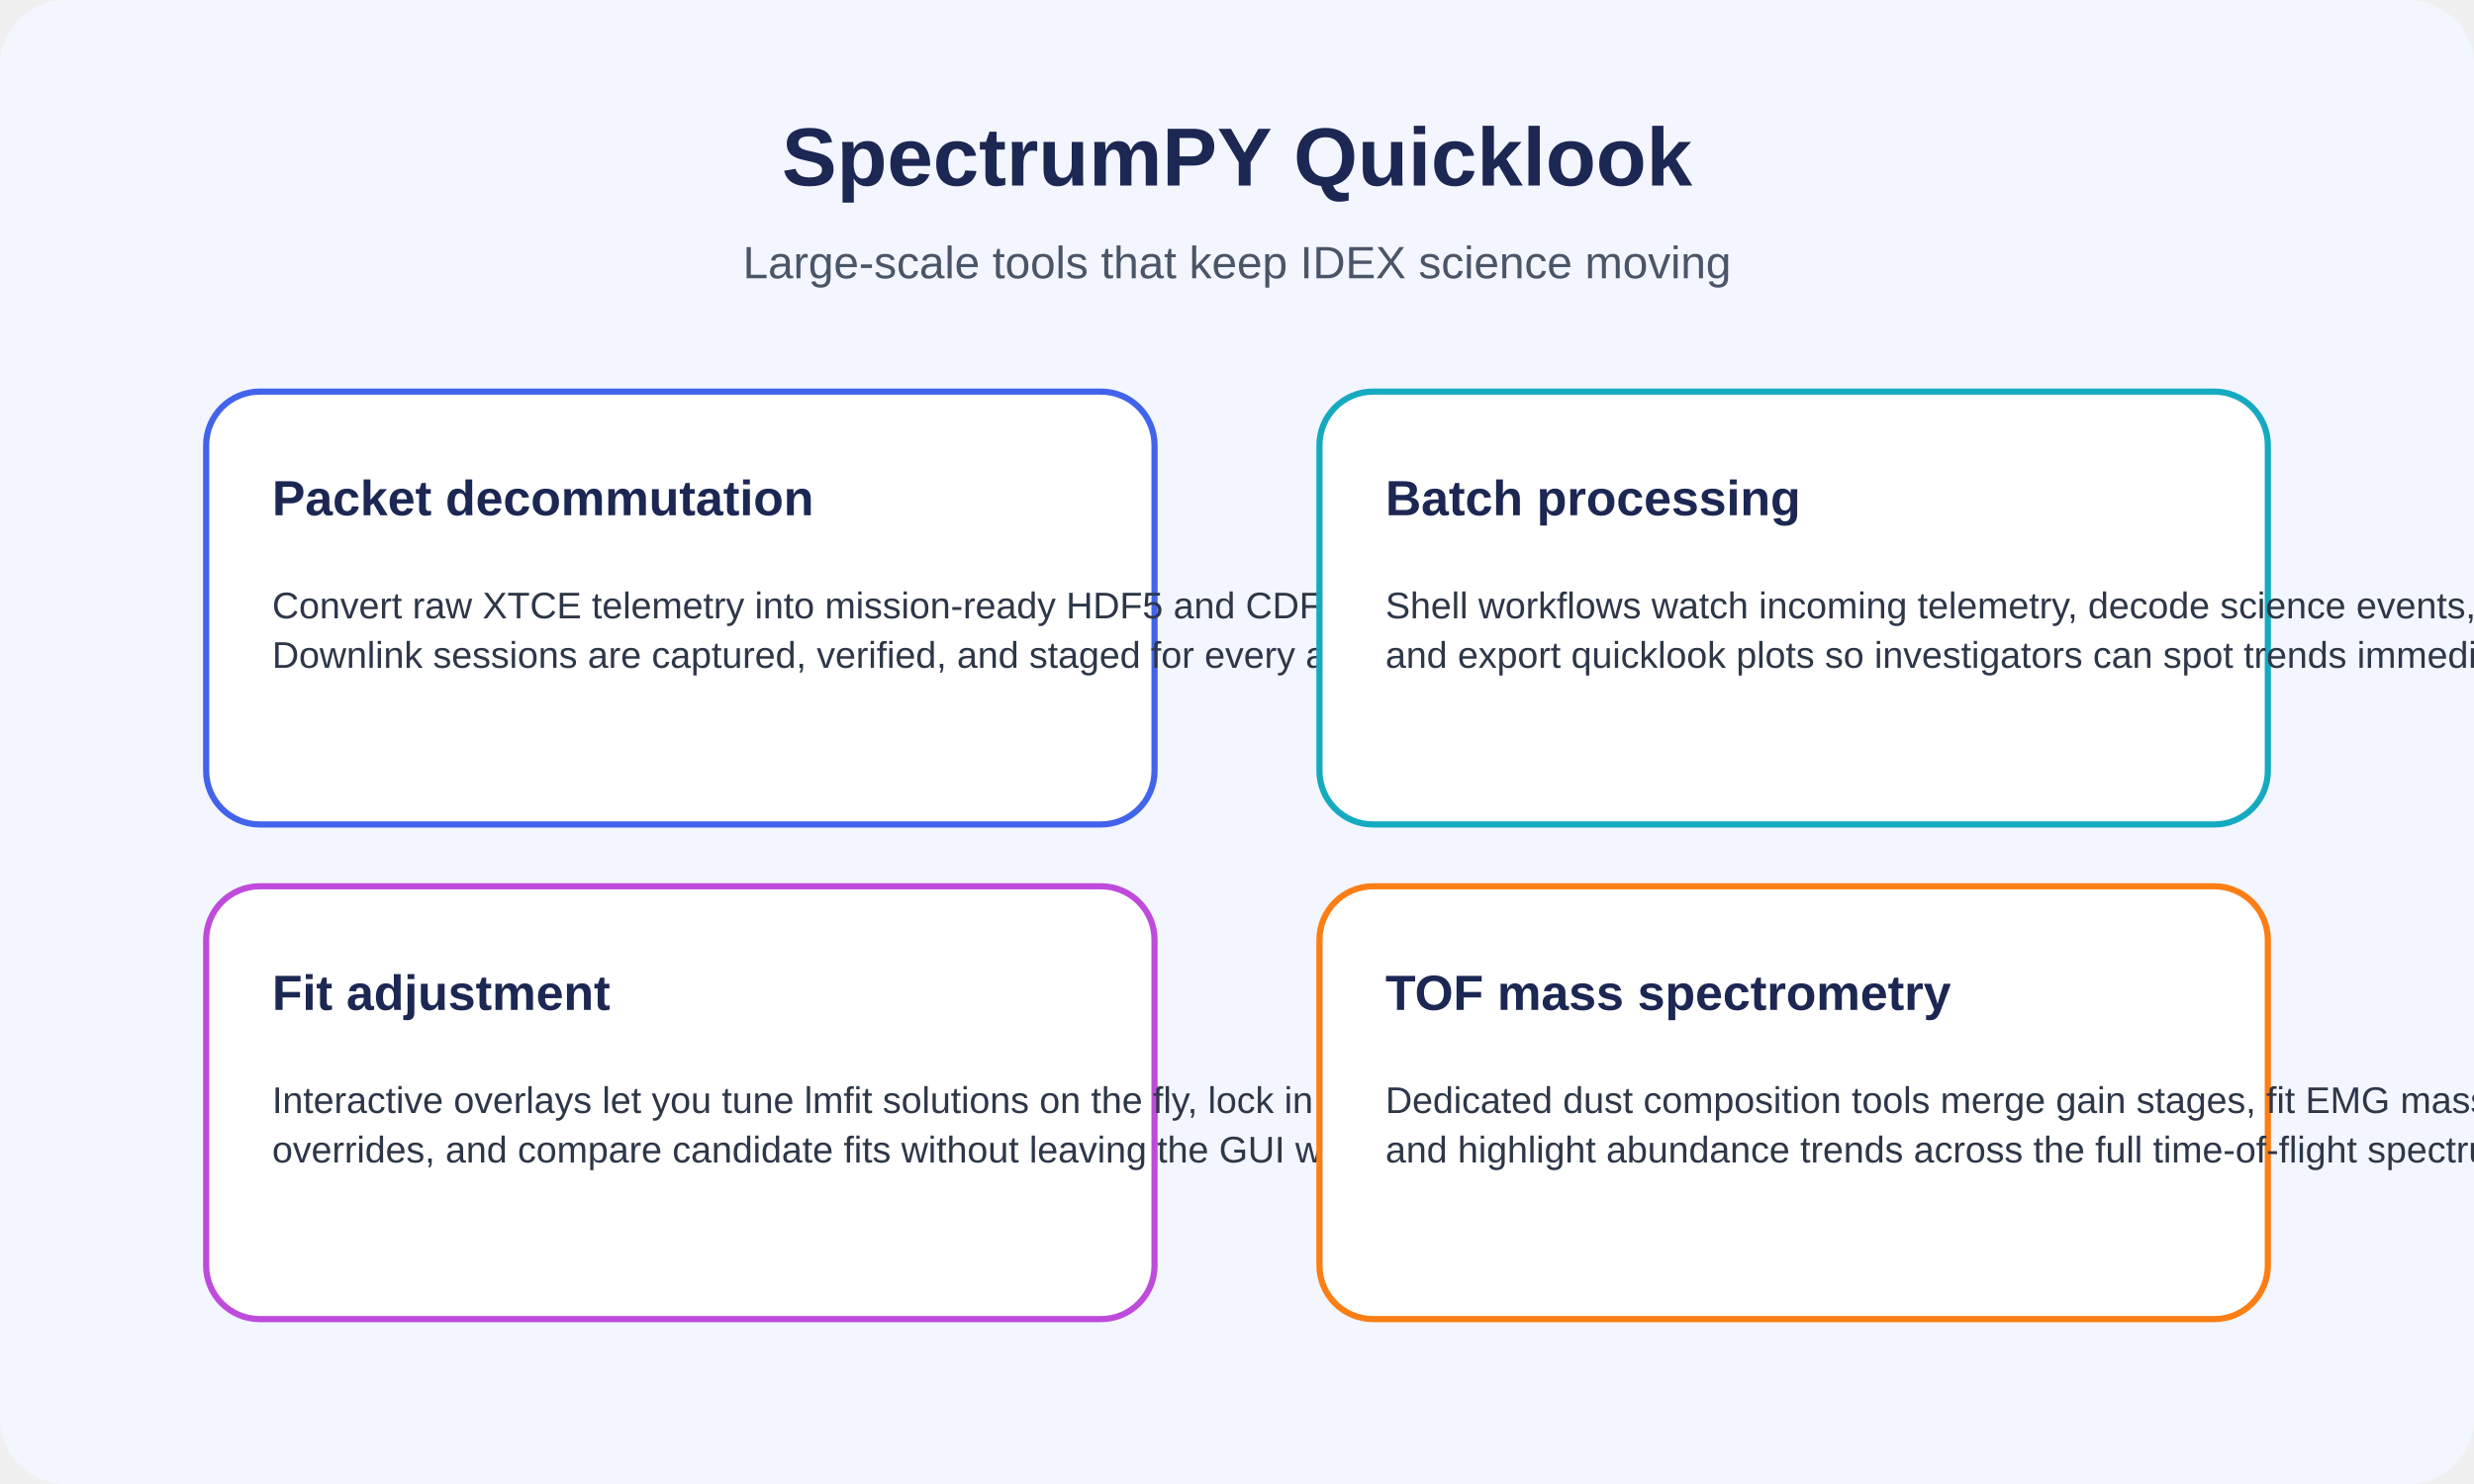
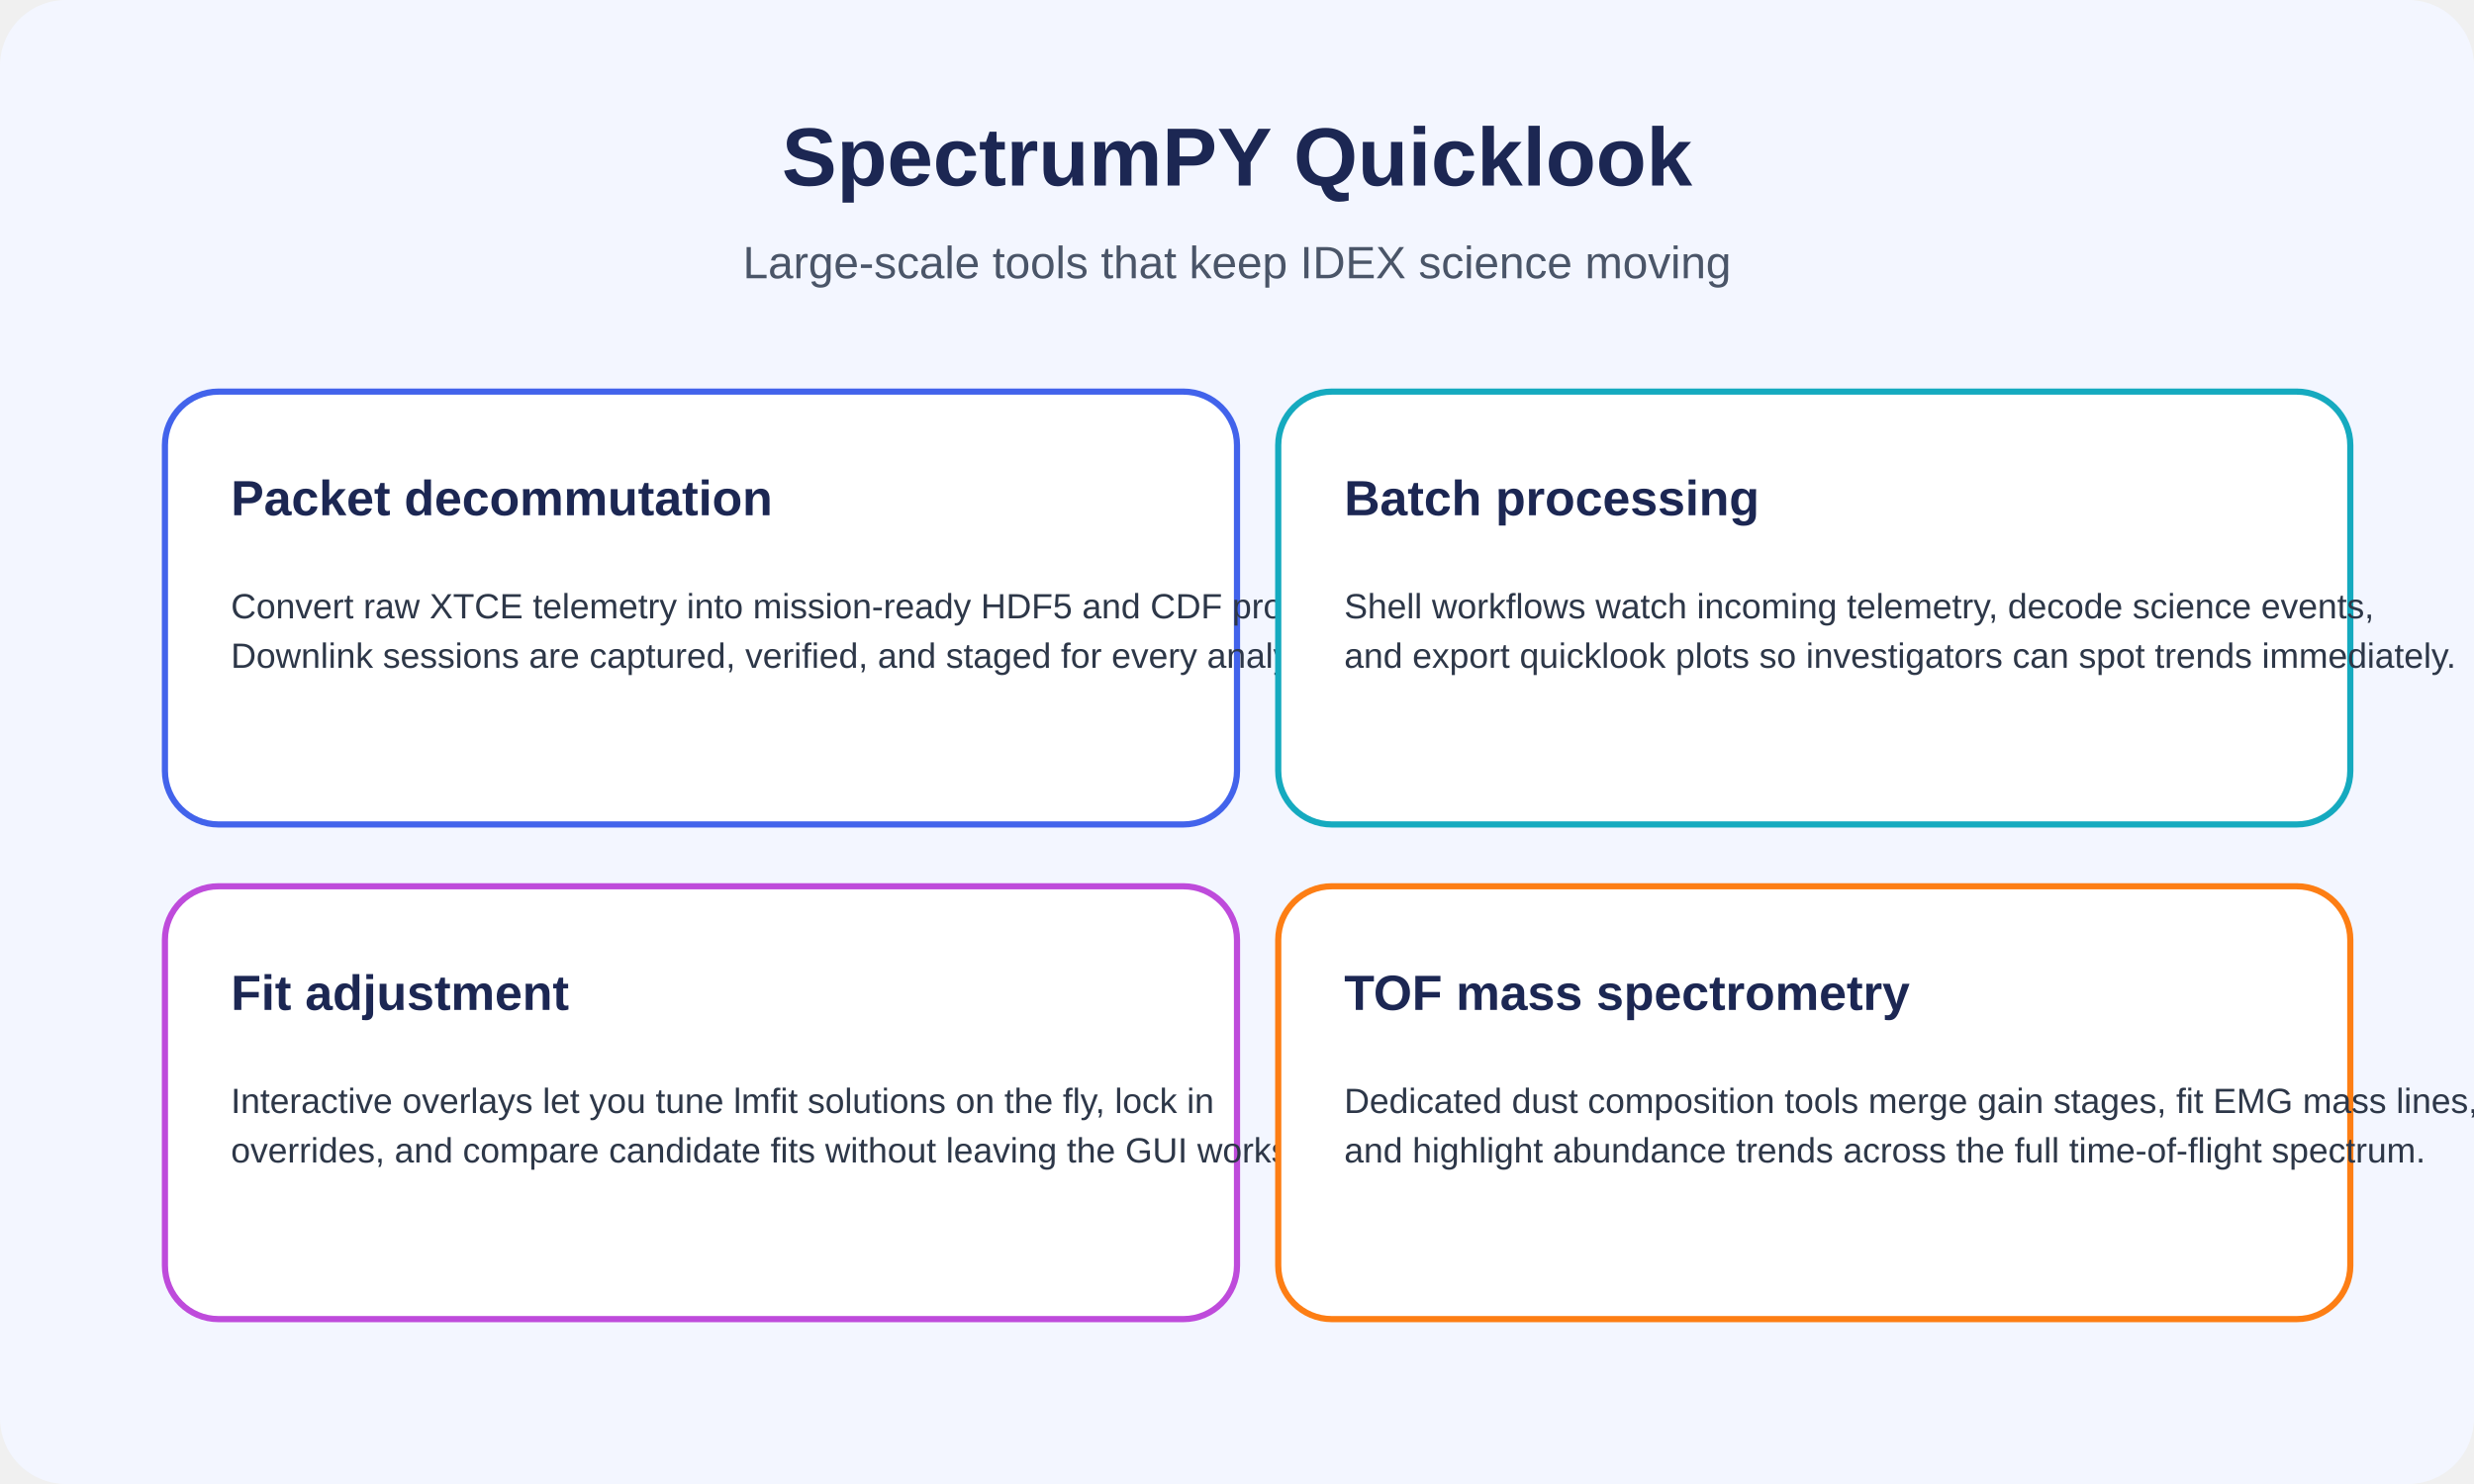
<svg xmlns="http://www.w3.org/2000/svg" viewBox="0 0 1200 720">
  <defs>
    <style>
      .title { font: 700 40px 'Helvetica Neue', Arial, sans-serif; fill: #1c2753; }
      .subtitle { font: 400 22px 'Helvetica Neue', Arial, sans-serif; fill: #4a5568; }
      .card-title { font: 700 24px 'Helvetica Neue', Arial, sans-serif; fill: #1c2753; }
-       .card-body { font: 400 18px 'Helvetica Neue', Arial, sans-serif; fill: #2d3748; line-height: 1.5; }
+       .card-body { font: 400 17px 'Helvetica Neue', Arial, sans-serif; fill: #2d3748; line-height: 1.5; }
      .card { rx: 26; ry: 26; fill: #ffffff; stroke-width: 3; }
    </style>
  </defs>
  <rect x="0" y="0" width="1200" height="720" fill="#f3f6ff" rx="32" ry="32" />
  <text x="600" y="90" text-anchor="middle" class="title">SpectrumPY Quicklook</text>
  <text x="600" y="135" text-anchor="middle" class="subtitle">Large-scale tools that keep IDEX science moving</text>
-   <g transform="translate(100,190)">
-     <rect class="card" stroke="#4263eb" x="0" y="0" width="460" height="210" />
+   <g transform="translate(80,190)">
+     <rect class="card" stroke="#4263eb" x="0" y="0" width="520" height="210" />
    <text x="32" y="60" class="card-title">Packet decommutation</text>
    <text x="32" y="110" class="card-body">
      <tspan x="32" dy="0">Convert raw XTCE telemetry into mission-ready HDF5 and CDF products.</tspan>
      <tspan x="32" dy="24">Downlink sessions are captured, verified, and staged for every analysis sprint.</tspan>
    </text>
  </g>
-   <g transform="translate(640,190)">
-     <rect class="card" stroke="#15aabf" x="0" y="0" width="460" height="210" />
+   <g transform="translate(620,190)">
+     <rect class="card" stroke="#15aabf" x="0" y="0" width="520" height="210" />
    <text x="32" y="60" class="card-title">Batch processing</text>
    <text x="32" y="110" class="card-body">
      <tspan x="32" dy="0">Shell workflows watch incoming telemetry, decode science events,</tspan>
      <tspan x="32" dy="24">and export quicklook plots so investigators can spot trends immediately.</tspan>
    </text>
  </g>
-   <g transform="translate(100,430)">
-     <rect class="card" stroke="#be4bdb" x="0" y="0" width="460" height="210" />
+   <g transform="translate(80,430)">
+     <rect class="card" stroke="#be4bdb" x="0" y="0" width="520" height="210" />
    <text x="32" y="60" class="card-title">Fit adjustment</text>
    <text x="32" y="110" class="card-body">
      <tspan x="32" dy="0">Interactive overlays let you tune lmfit solutions on the fly, lock in</tspan>
      <tspan x="32" dy="24">overrides, and compare candidate fits without leaving the GUI workspace.</tspan>
    </text>
  </g>
-   <g transform="translate(640,430)">
-     <rect class="card" stroke="#fd7e14" x="0" y="0" width="460" height="210" />
+   <g transform="translate(620,430)">
+     <rect class="card" stroke="#fd7e14" x="0" y="0" width="520" height="210" />
    <text x="32" y="60" class="card-title">TOF mass spectrometry</text>
    <text x="32" y="110" class="card-body">
      <tspan x="32" dy="0">Dedicated dust composition tools merge gain stages, fit EMG mass lines,</tspan>
      <tspan x="32" dy="24">and highlight abundance trends across the full time-of-flight spectrum.</tspan>
    </text>
  </g>
</svg>
